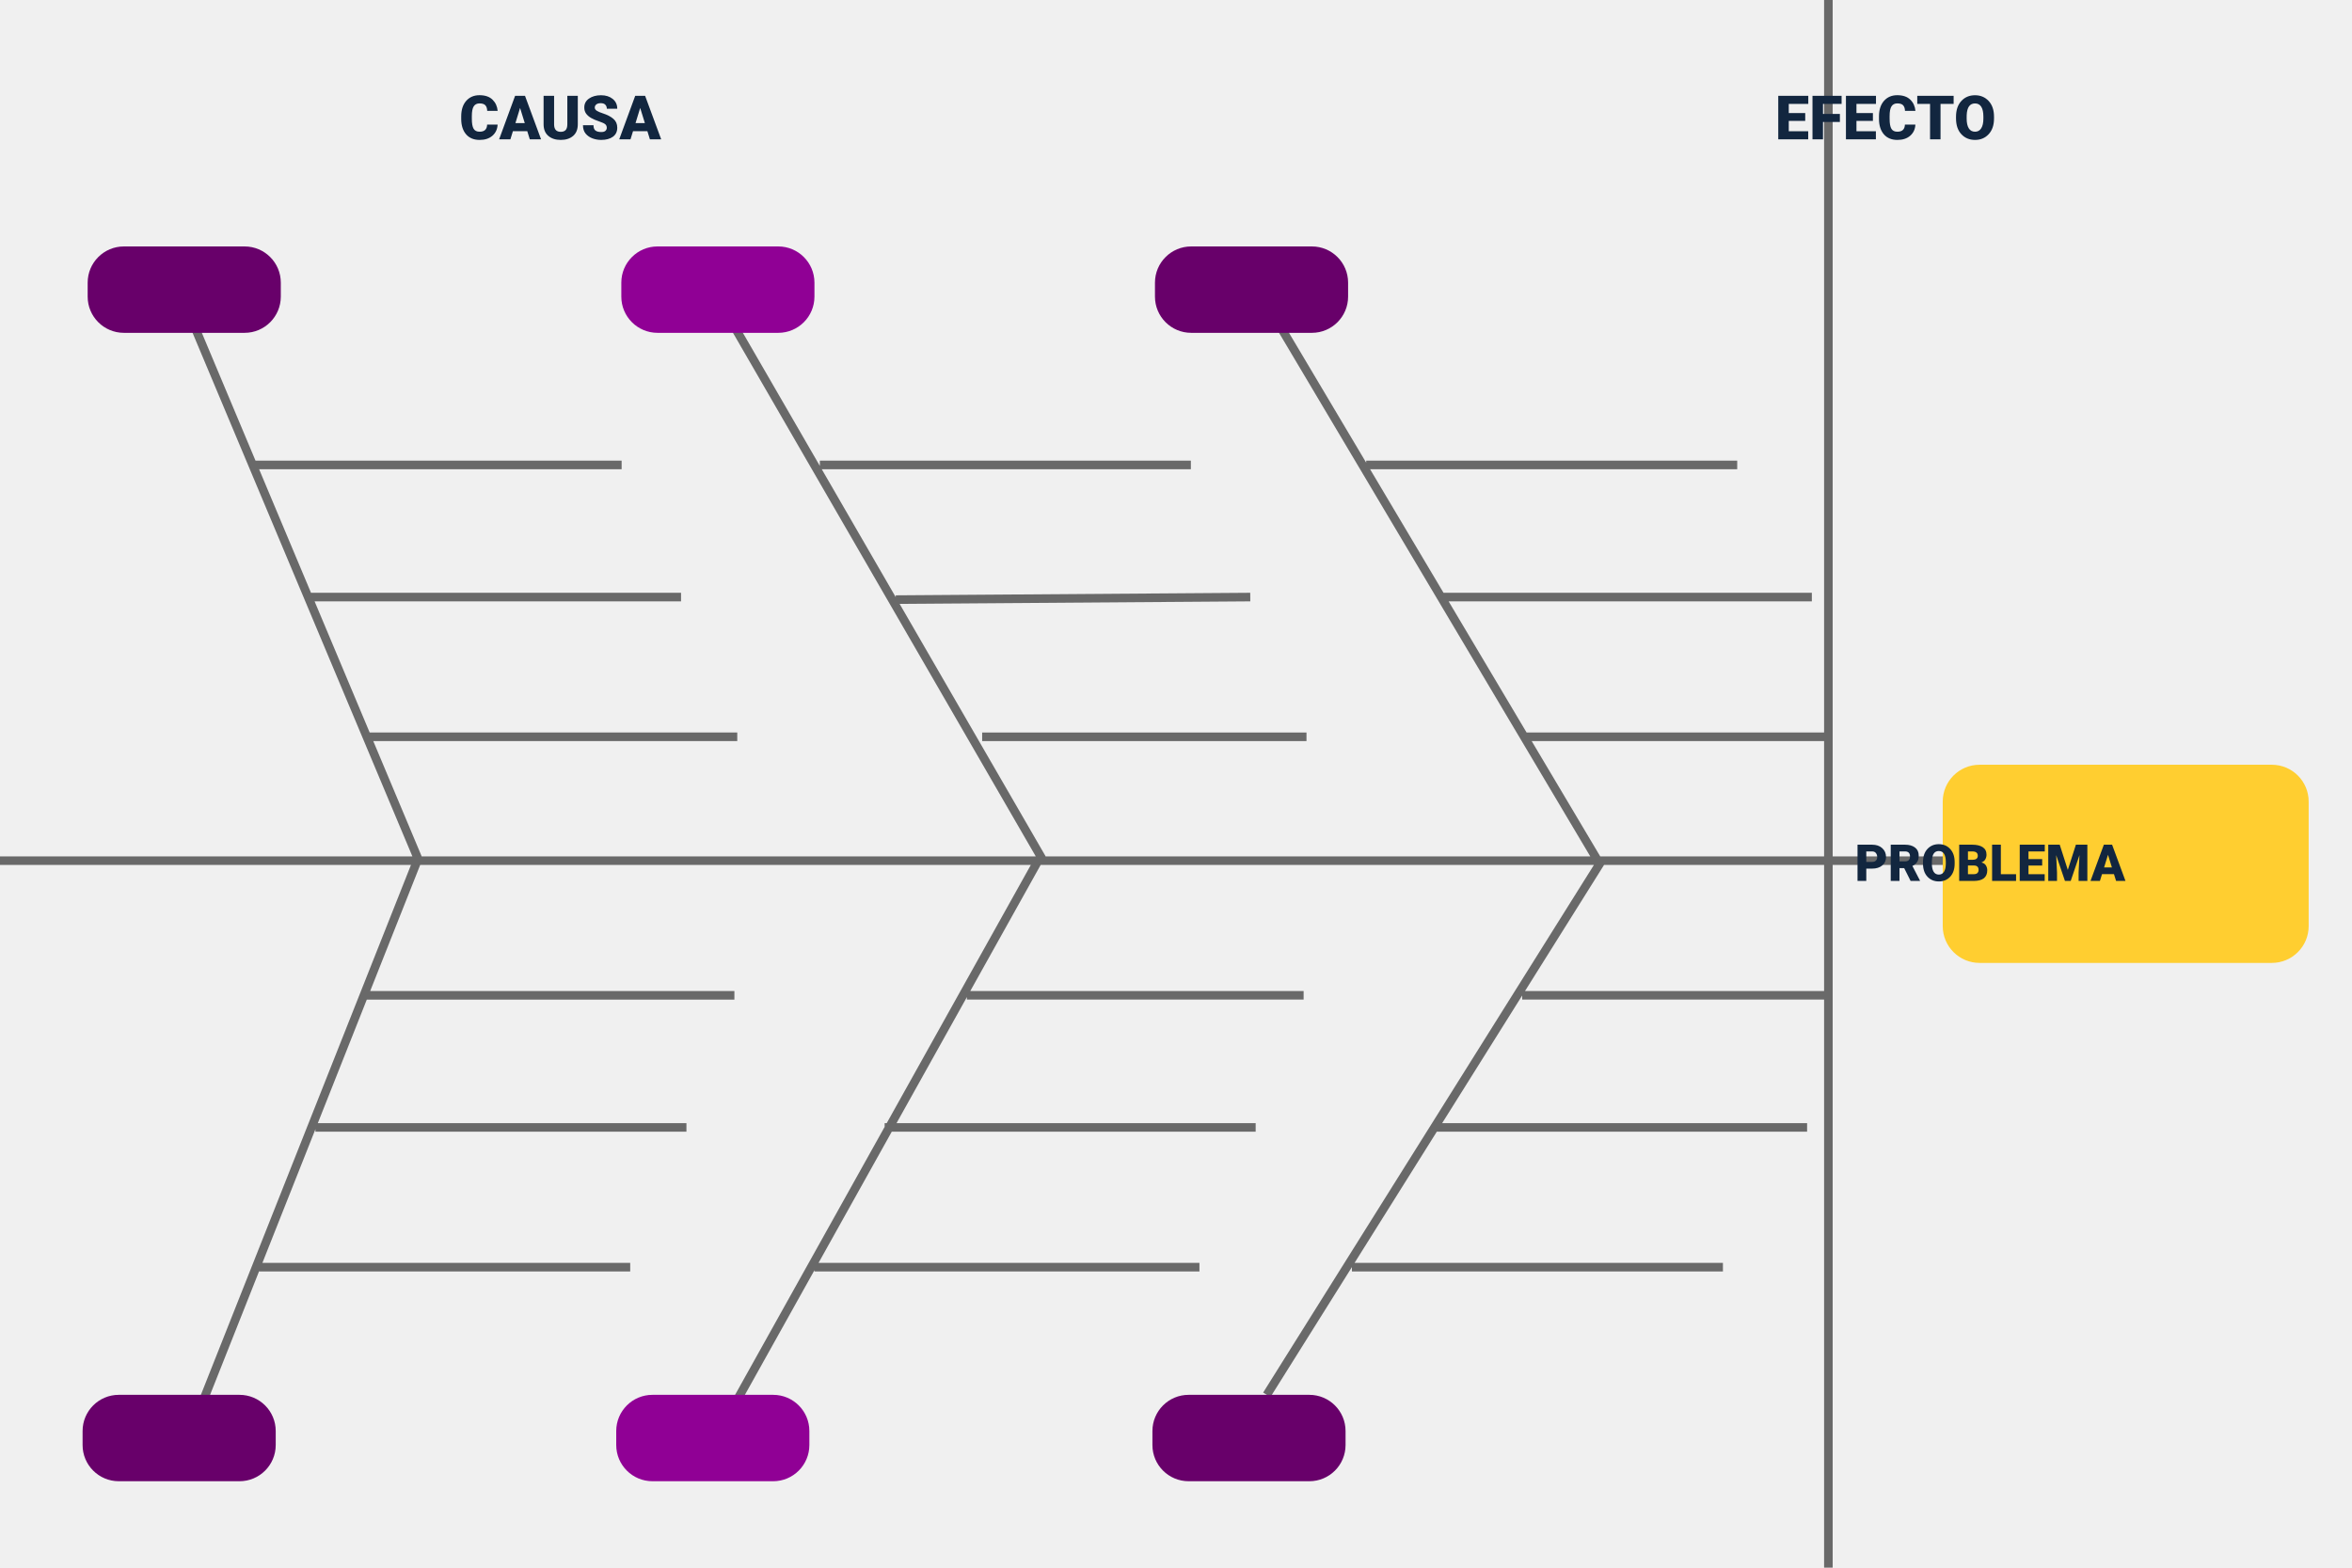
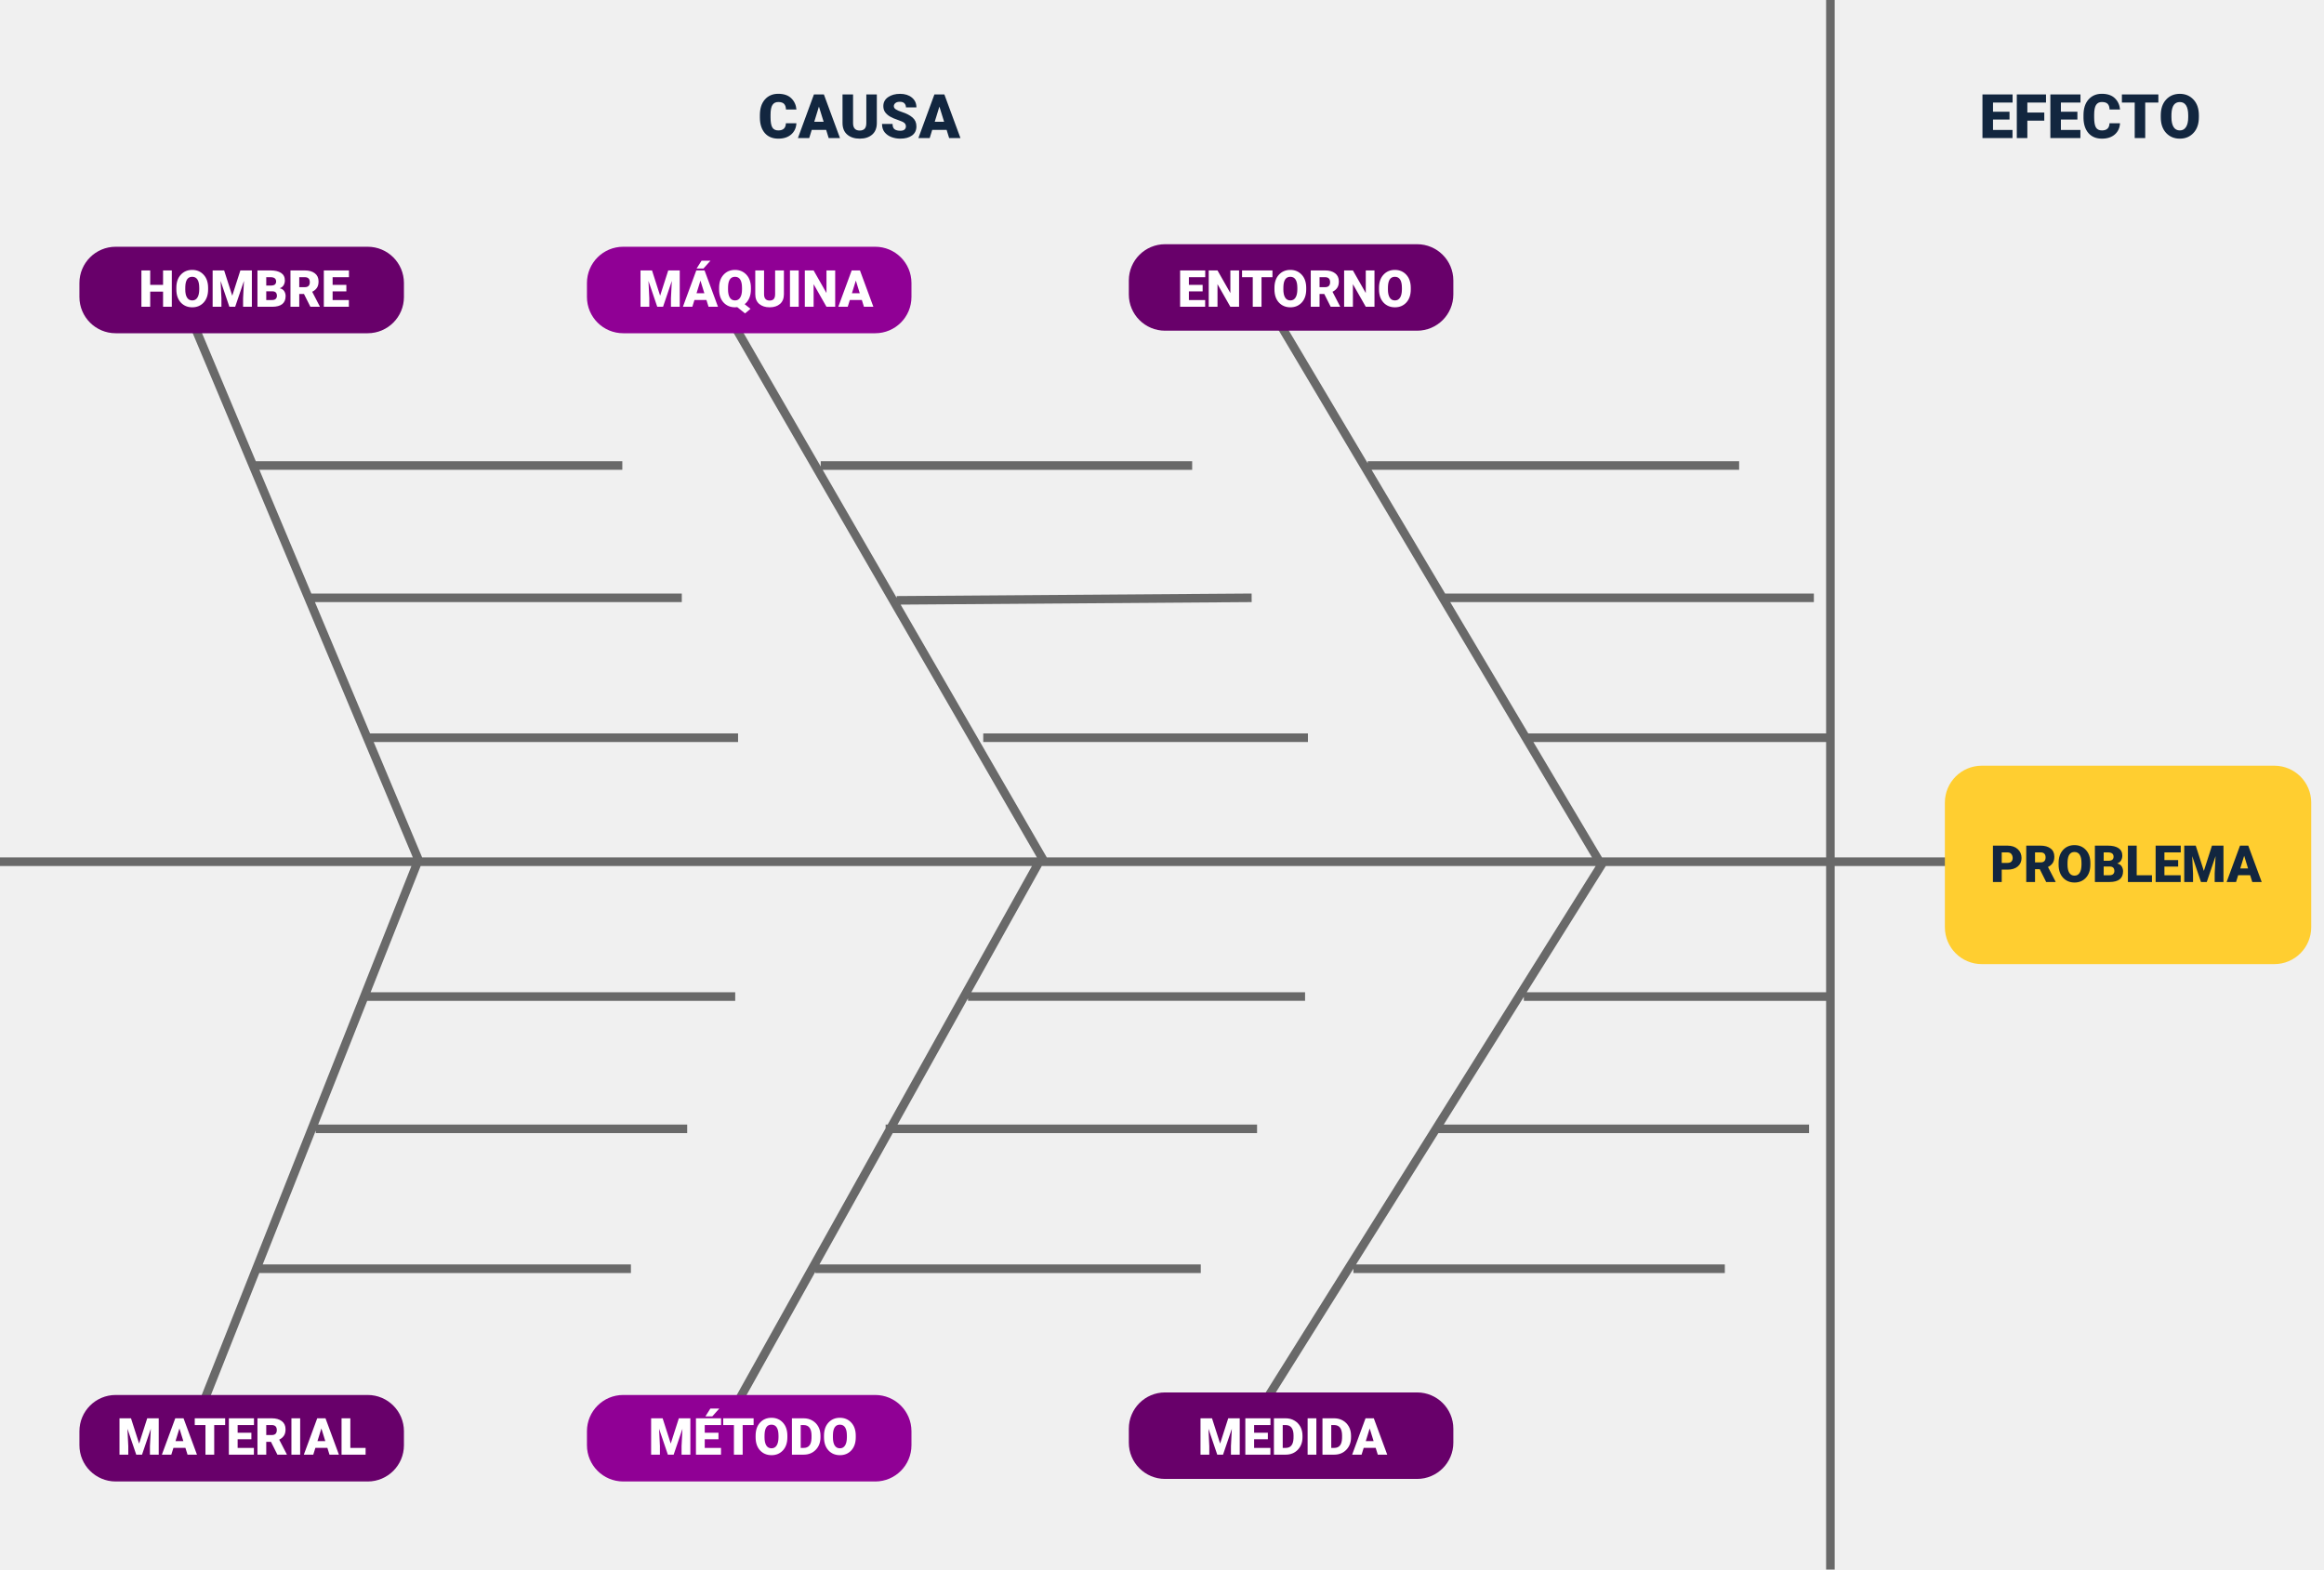
- <svg xmlns="http://www.w3.org/2000/svg" width="922.718" height="615.11" viewBox="0 0 922.718 615.11">
+ <svg xmlns="http://www.w3.org/2000/svg" width="909" height="613.945" viewBox="0 0 909 613.945">
  <defs>
    <clipPath id="clip-path">
-       <rect id="Rectángulo_339320" data-name="Rectángulo 339320" width="905.718" height="615.11" fill="none" />
+       <rect id="Rectángulo_339325" data-name="Rectángulo 339325" width="904" height="613.944" fill="none" />
    </clipPath>
  </defs>
-   <g id="Grupo_973502" data-name="Grupo 973502" transform="translate(-235.282 -4362.333)">
-     <g id="Grupo_973003" data-name="Grupo 973003" transform="translate(235.282 4362.333)">
-       <g id="Grupo_973002" data-name="Grupo 973002" clip-path="url(#clip-path)">
-         <path id="Trazado_697448" data-name="Trazado 697448" d="M780.1,339.4v-3.365H718.979V0h-3.365v287.43H598.9l-30.589-51.467h142.5V232.6h-144.5L537.5,184.121H681.531v-3.365H535.978v.8L503.4,126.748l-2.891,1.719L623.875,336.031H410.137l.043-.077-57.244-99,137.57-.987-.024-3.365-139.074,1,.006.721-29.022-50.194h144.8v-3.365H321.636v2.059l-33.561-58.045-2.912,1.685L406.31,335.982l-.027.048H165.428l-18.99-45.237h142.8v-3.365H145.025l-21.606-51.467h143.76V232.6H122.006l-20.351-48.476h142.22v-3.365H100.242L76.82,124.963l-3.1,1.3,88.062,209.766H0V339.4H161.223L74.7,557.665l3.128,1.239,23.858-60.187v.187H247.24v-3.365H102.946l20.8-52.466v1H269.3v-3.365H124.682L143.9,392.232H288.114v-3.365H145.231L164.843,339.4H404.406L347.87,440.709h-.811v1.454l-64.9,116.3,2.94,1.64,34.419-61.682v.483H470.554v-3.365H321.126l28.72-51.466H492.612v-3.365H351.723l27.612-49.481v1H511.428v-3.365H380.653L408.26,339.4H625.313L495.548,546.424l2.85,1.788L530.37,497.2v1.7H675.924v-3.365H531.413l32.258-51.466H708.948v-3.365H565.781l31.384-50.072v1.595H715.614V615.111h3.365V339.4Zm-179.2-48.6H715.614v45.237H627.789Zm114.712,98.073H598.275L629,339.852l.286-.456h86.331Z" transform="translate(0 0)" fill="#696969" />
-         <rect id="Rectángulo_339319" data-name="Rectángulo 339319" width="127.234" height="3.365" transform="translate(385.316 287.429)" fill="#696969" />
-         <path id="Trazado_697449" data-name="Trazado 697449" d="M465.56,120.118H418.206A14.206,14.206,0,0,1,404,105.911v-5.483a14.206,14.206,0,0,1,14.207-14.206H465.56a14.206,14.206,0,0,1,14.207,14.206v5.483a14.206,14.206,0,0,1-14.207,14.207" transform="translate(49.108 10.481)" fill="#68006a" />
-         <path id="Trazado_697450" data-name="Trazado 697450" d="M278.893,120.118H231.539a14.206,14.206,0,0,1-14.207-14.207v-5.483a14.206,14.206,0,0,1,14.207-14.206h47.354A14.206,14.206,0,0,1,293.1,100.428v5.483a14.206,14.206,0,0,1-14.207,14.207" transform="translate(26.418 10.481)" fill="#900095" />
-         <path id="Trazado_697451" data-name="Trazado 697451" d="M92.227,120.118H44.873a14.206,14.206,0,0,1-14.207-14.207v-5.483A14.206,14.206,0,0,1,44.873,86.222H92.227a14.206,14.206,0,0,1,14.207,14.206v5.483a14.206,14.206,0,0,1-14.207,14.207" transform="translate(3.728 10.481)" fill="#68006a" />
-         <path id="Trazado_697452" data-name="Trazado 697452" d="M464.671,521.9H417.317a14.206,14.206,0,0,1-14.207-14.207v-5.483A14.206,14.206,0,0,1,417.317,488h47.354a14.206,14.206,0,0,1,14.207,14.206v5.483A14.206,14.206,0,0,1,464.671,521.9" transform="translate(49 59.319)" fill="#68006a" />
-         <path id="Trazado_697453" data-name="Trazado 697453" d="M277.116,521.9H229.762a14.206,14.206,0,0,1-14.207-14.207v-5.483A14.206,14.206,0,0,1,229.762,488h47.354a14.206,14.206,0,0,1,14.207,14.206v5.483A14.206,14.206,0,0,1,277.116,521.9" transform="translate(26.202 59.319)" fill="#900095" />
-         <path id="Trazado_697454" data-name="Trazado 697454" d="M90.449,521.9H43.095a14.206,14.206,0,0,1-14.207-14.207v-5.483A14.206,14.206,0,0,1,43.095,488H90.449a14.206,14.206,0,0,1,14.207,14.206v5.483A14.206,14.206,0,0,1,90.449,521.9" transform="translate(3.512 59.319)" fill="#68006a" />
-         <path id="Trazado_697447" data-name="Trazado 697447" d="M808.658,345.316H694.011a14.456,14.456,0,0,1-14.456-14.456V282.011a14.455,14.455,0,0,1,14.456-14.456H808.658a14.456,14.456,0,0,1,14.456,14.456V330.86a14.456,14.456,0,0,1-14.456,14.456" transform="translate(82.604 32.523)" fill="#ffce30" />
-         <text id="PROBLEMA" transform="translate(780.718 326.667)" fill="#12263f" font-size="20" font-family="Roboto-Black, Roboto" font-weight="800">
-           <tspan x="-53.066" y="19">PROBLEMA</tspan>
-         </text>
+   <g id="Grupo_973500" data-name="Grupo 973500" transform="translate(-345 -5165.556)">
+     <text id="CAUSA" transform="translate(626 5196.556)" fill="#12263f" font-size="24" font-family="Roboto-Black, Roboto" font-weight="800">
+       <tspan x="15.391" y="23">CAUSA</tspan>
+     </text>
+     <text id="EFECTO" transform="translate(1071 5196.556)" fill="#12263f" font-size="24" font-family="Roboto-Black, Roboto" font-weight="800">
+       <tspan x="48.117" y="23">EFECTO</tspan>
+     </text>
+     <g id="Grupo_973011" data-name="Grupo 973011" transform="translate(345 5165.557)">
+       <path id="Trazado_697455" data-name="Trazado 697455" d="M627.8,339.207l.285-.456h86.168v49.378H597.14Zm-28.042-48.966h114.5v45.152H626.6ZM714.257,0V286.884H597.766l-30.53-51.369H709.468v-3.358H565.24l-28.757-48.384H680.239v-3.358H534.96v.8l-32.512-54.7-2.886,1.717L622.691,335.393H409.359l.043-.077L352.266,236.5l137.308-.985-.022-3.358-138.81,1,0,.72-28.966-50.1H466.3v-3.358H321.026v2.056l-33.5-57.936-2.907,1.681L405.54,335.345l-.027.048h-240.4L146.16,290.241H288.687v-3.357H144.75l-21.566-51.369H266.672v-3.358h-144.9l-20.313-48.384H243.413v-3.358H100.052L76.674,124.726l-3.1,1.3,87.9,209.368H0v3.358H160.917L74.558,556.607l3.123,1.237,23.812-60.073v.187H246.771V494.6H102.751l20.759-52.367v1H268.786v-3.358H124.445l19.18-48.385H287.568v-3.358H144.956l19.573-49.378h239.11L347.21,439.873h-.81v1.451L281.624,557.4l2.933,1.637,34.355-61.565v.482h150.75V494.6H320.517l28.665-51.368h142.5v-3.358H351.056l27.559-49.387v1H510.458v-3.358H379.93l27.555-49.378H624.127L494.608,545.388l2.843,1.784,31.913-50.912v1.7H674.641V494.6H530.405l32.2-51.368h145v-3.358H564.708L596.033,389.9v1.592H714.257V613.944h3.358V338.751h61.01v-3.358h-61.01V0Z" fill="#696969" />
+       <rect id="Rectángulo_339324" data-name="Rectángulo 339324" width="126.992" height="3.358" transform="translate(384.585 286.884)" fill="#696969" />
+       <g id="Grupo_973010" data-name="Grupo 973010" transform="translate(0 0)">
+         <g id="Grupo_973009" data-name="Grupo 973009" clip-path="url(#clip-path)">
+           <path id="Trazado_697456" data-name="Trazado 697456" d="M507.166,119.164H408.6a14.179,14.179,0,0,1-14.18-14.18V99.512A14.179,14.179,0,0,1,408.6,85.333h98.568a14.179,14.179,0,0,1,14.18,14.179v5.473a14.179,14.179,0,0,1-14.18,14.18" transform="translate(47.105 10.191)" fill="#68006a" />
+           <path id="Trazado_697457" data-name="Trazado 697457" d="M317.832,120.053H219.264a14.18,14.18,0,0,1-14.18-14.18V100.4a14.179,14.179,0,0,1,14.18-14.179h98.568a14.179,14.179,0,0,1,14.18,14.179v5.473a14.179,14.179,0,0,1-14.18,14.18" transform="translate(24.493 10.297)" fill="#900095" />
+           <path id="Trazado_697458" data-name="Trazado 697458" d="M140.5,120.053H41.931a14.18,14.18,0,0,1-14.18-14.18V100.4a14.179,14.179,0,0,1,14.18-14.179H140.5a14.179,14.179,0,0,1,14.18,14.179v5.473a14.179,14.179,0,0,1-14.18,14.18" transform="translate(3.314 10.297)" fill="#68006a" />
+           <path id="Trazado_697459" data-name="Trazado 697459" d="M507.166,520.386H408.6a14.179,14.179,0,0,1-14.18-14.18v-5.473a14.179,14.179,0,0,1,14.18-14.179h98.568a14.179,14.179,0,0,1,14.18,14.179v5.473a14.179,14.179,0,0,1-14.18,14.18" transform="translate(47.105 58.109)" fill="#68006a" />
+           <path id="Trazado_697460" data-name="Trazado 697460" d="M317.832,521.275H219.264a14.18,14.18,0,0,1-14.18-14.18v-5.473a14.179,14.179,0,0,1,14.18-14.179h98.568a14.179,14.179,0,0,1,14.18,14.179V507.1a14.18,14.18,0,0,1-14.18,14.18" transform="translate(24.493 58.215)" fill="#900095" />
+           <path id="Trazado_697461" data-name="Trazado 697461" d="M140.5,521.275H41.931a14.18,14.18,0,0,1-14.18-14.18v-5.473a14.179,14.179,0,0,1,14.18-14.179H140.5a14.179,14.179,0,0,1,14.18,14.179V507.1a14.18,14.18,0,0,1-14.18,14.18" transform="translate(3.314 58.215)" fill="#68006a" />
+           <path id="Trazado_697462" data-name="Trazado 697462" d="M808.414,345.168H693.983a14.428,14.428,0,0,1-14.428-14.428V281.983a14.428,14.428,0,0,1,14.428-14.428h114.43a14.428,14.428,0,0,1,14.428,14.428V330.74a14.429,14.429,0,0,1-14.428,14.428" transform="translate(81.158 31.954)" fill="#ffce30" />
+           <text id="PROBLEMA" transform="translate(778 325.999)" fill="#12263f" font-size="20" font-family="Roboto-Black, Roboto" font-weight="800">
+             <tspan x="0.434" y="19">PROBLEMA</tspan>
+           </text>
+           <text id="HOMBRE" transform="translate(42 100.999)" fill="#fff" font-size="20" font-family="Roboto-Black, Roboto" font-weight="800">
+             <tspan x="12.235" y="19">HOMBRE</tspan>
+           </text>
+           <text id="MATERIAL" transform="translate(41 549.999)" fill="#fff" font-size="20" font-family="Roboto-Black, Roboto" font-weight="800">
+             <tspan x="4.662" y="19">MATERIAL</tspan>
+           </text>
+           <text id="MÁQUINA" transform="translate(242 100.999)" fill="#fff" font-size="20" font-family="Roboto-Black, Roboto" font-weight="800">
+             <tspan x="7.45" y="19">MÁQUINA</tspan>
+           </text>
+           <text id="MÉTODO" transform="translate(241 549.999)" fill="#fff" font-size="20" font-family="Roboto-Black, Roboto" font-weight="800">
+             <tspan x="12.602" y="19">MÉTODO</tspan>
+           </text>
+           <text id="ENTORNO" transform="translate(453 100.999)" fill="#fff" font-size="20" font-family="Roboto-Black, Roboto" font-weight="800">
+             <tspan x="7.504" y="19">ENTORNO</tspan>
+           </text>
+           <text id="MEDIDA" transform="translate(452 549.999)" fill="#fff" font-size="20" font-family="Roboto-Black, Roboto" font-weight="800">
+             <tspan x="16.483" y="19">MEDIDA</tspan>
+           </text>
+         </g>
      </g>
    </g>
-     <text id="CAUSA" transform="translate(455 4394)" fill="#12263f" font-size="24" font-family="Roboto-Black, Roboto" font-weight="800">
-       <tspan x="-39.609" y="23">CAUSA</tspan>
-     </text>
-     <text id="EFECTO" transform="translate(975 4394)" fill="#12263f" font-size="24" font-family="Roboto-Black, Roboto" font-weight="800">
-       <tspan x="-43.383" y="23">EFECTO</tspan>
-     </text>
  </g>
</svg>
